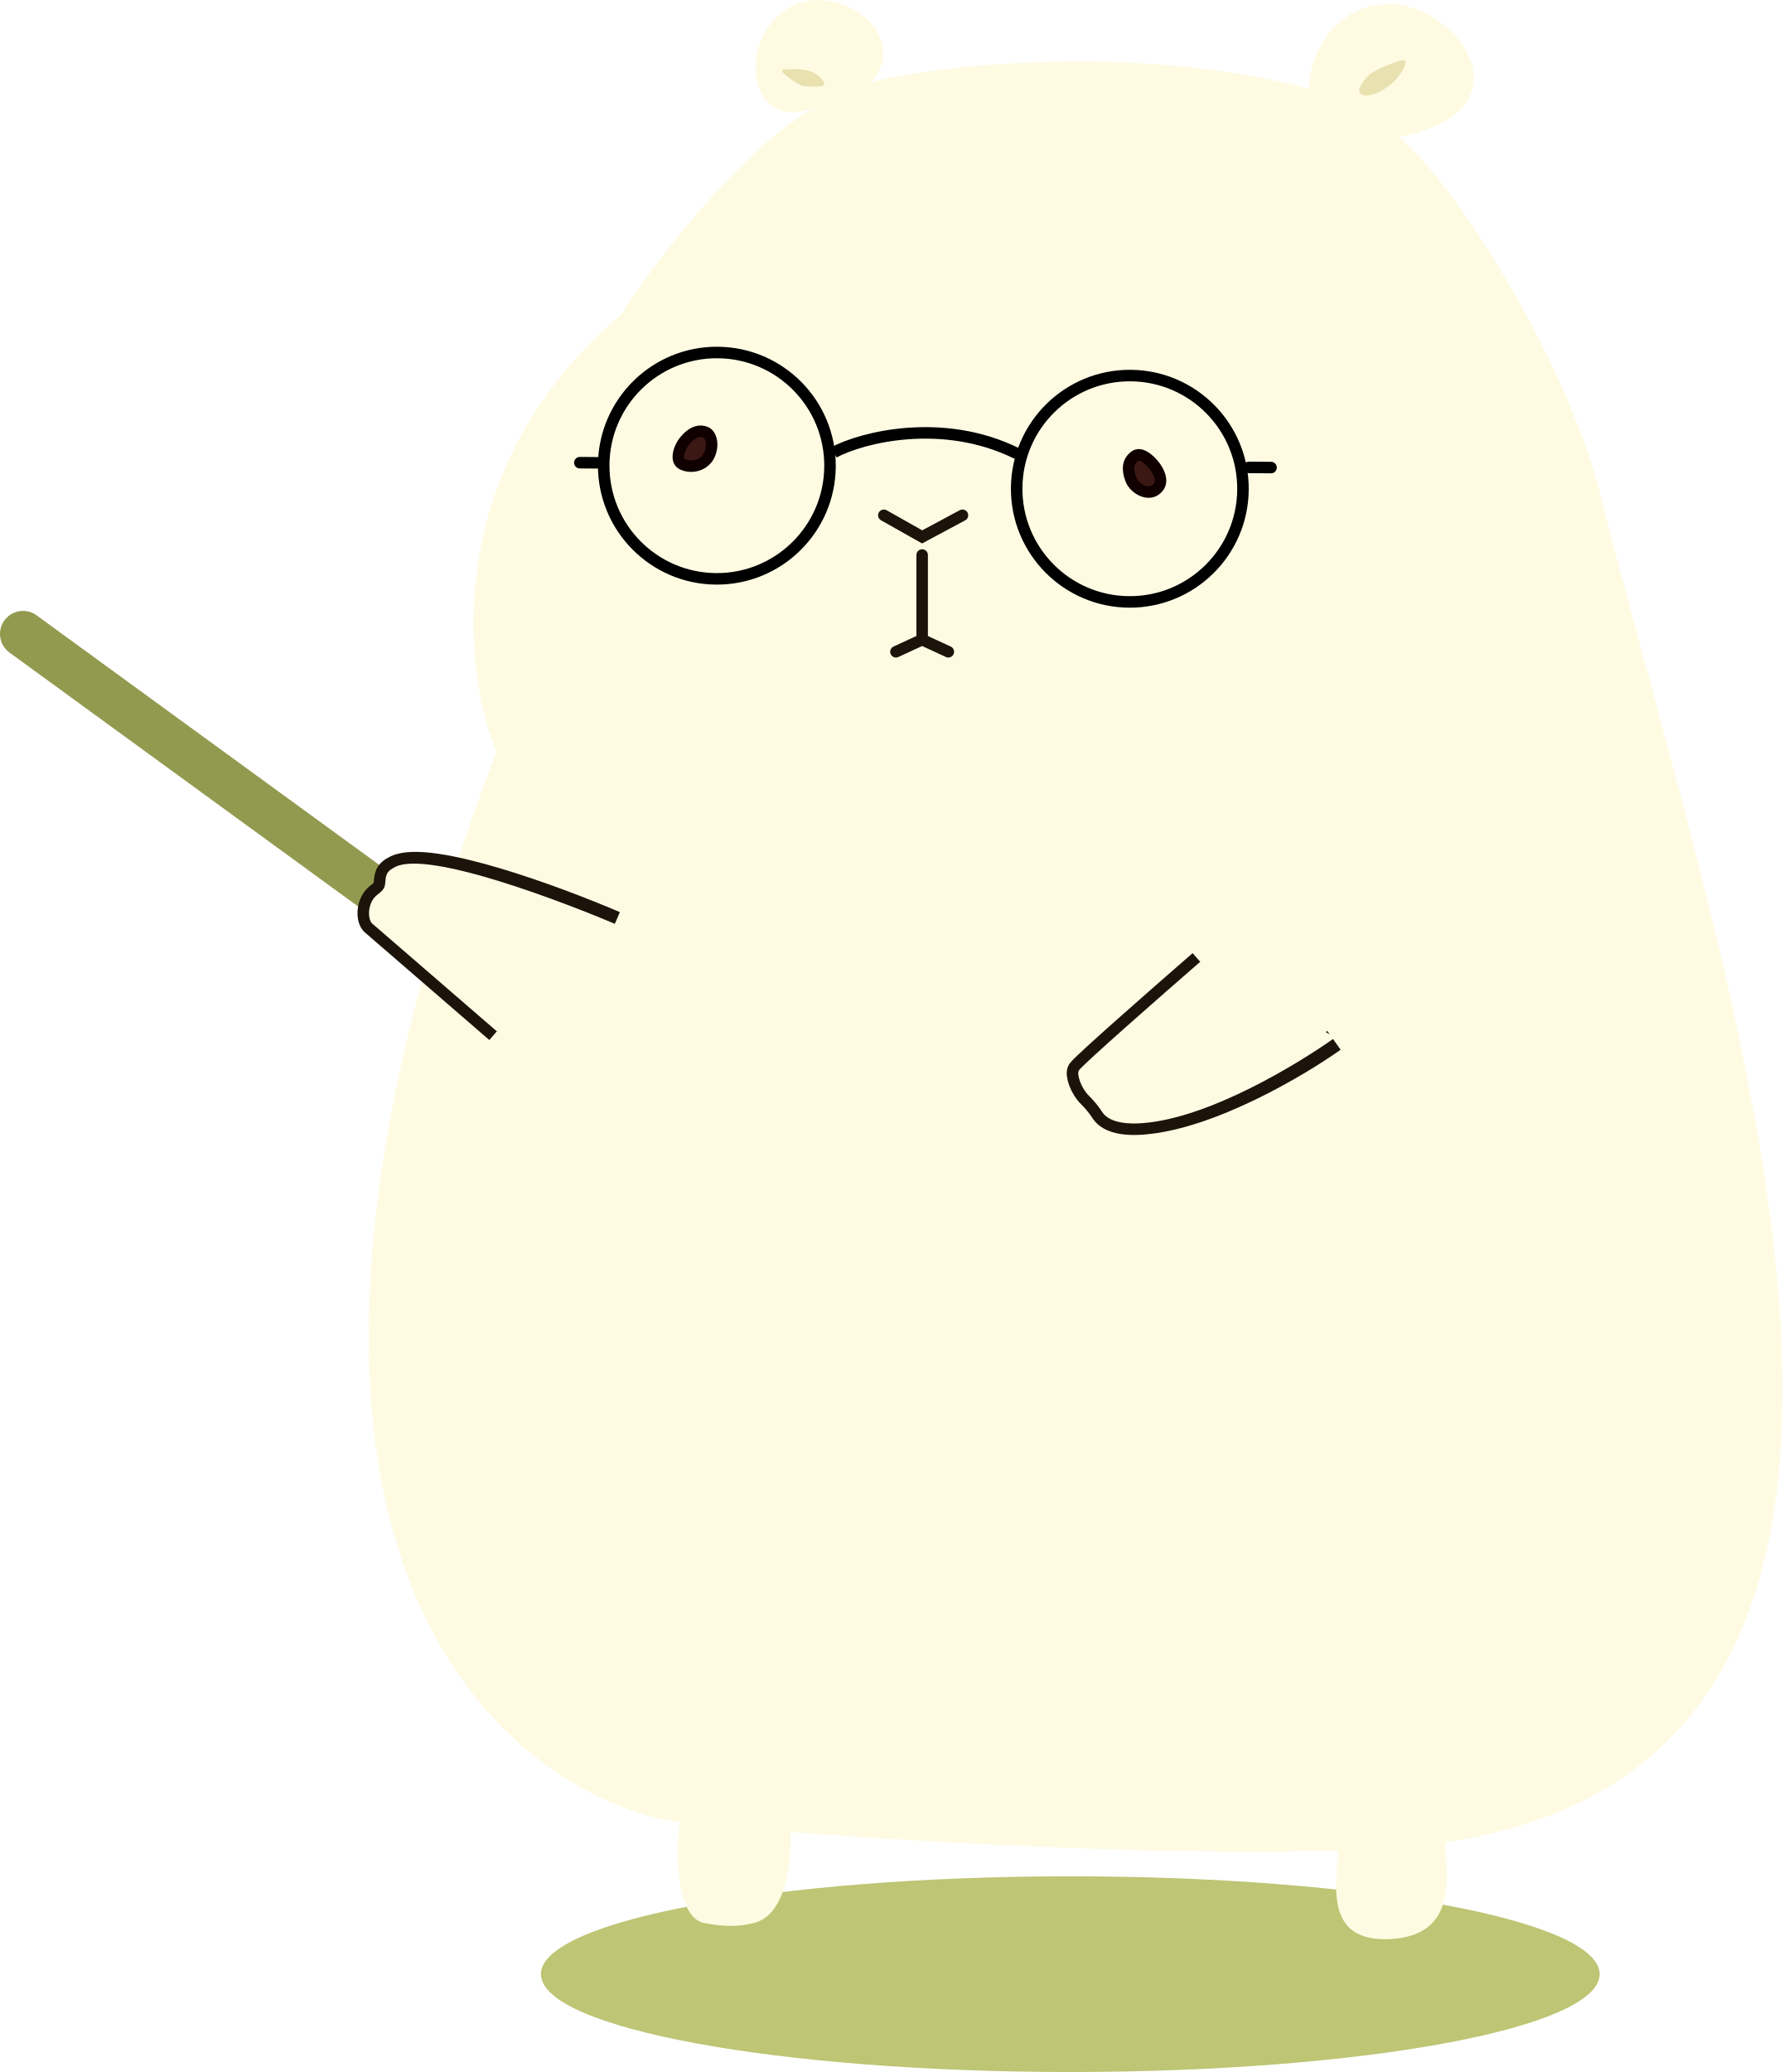
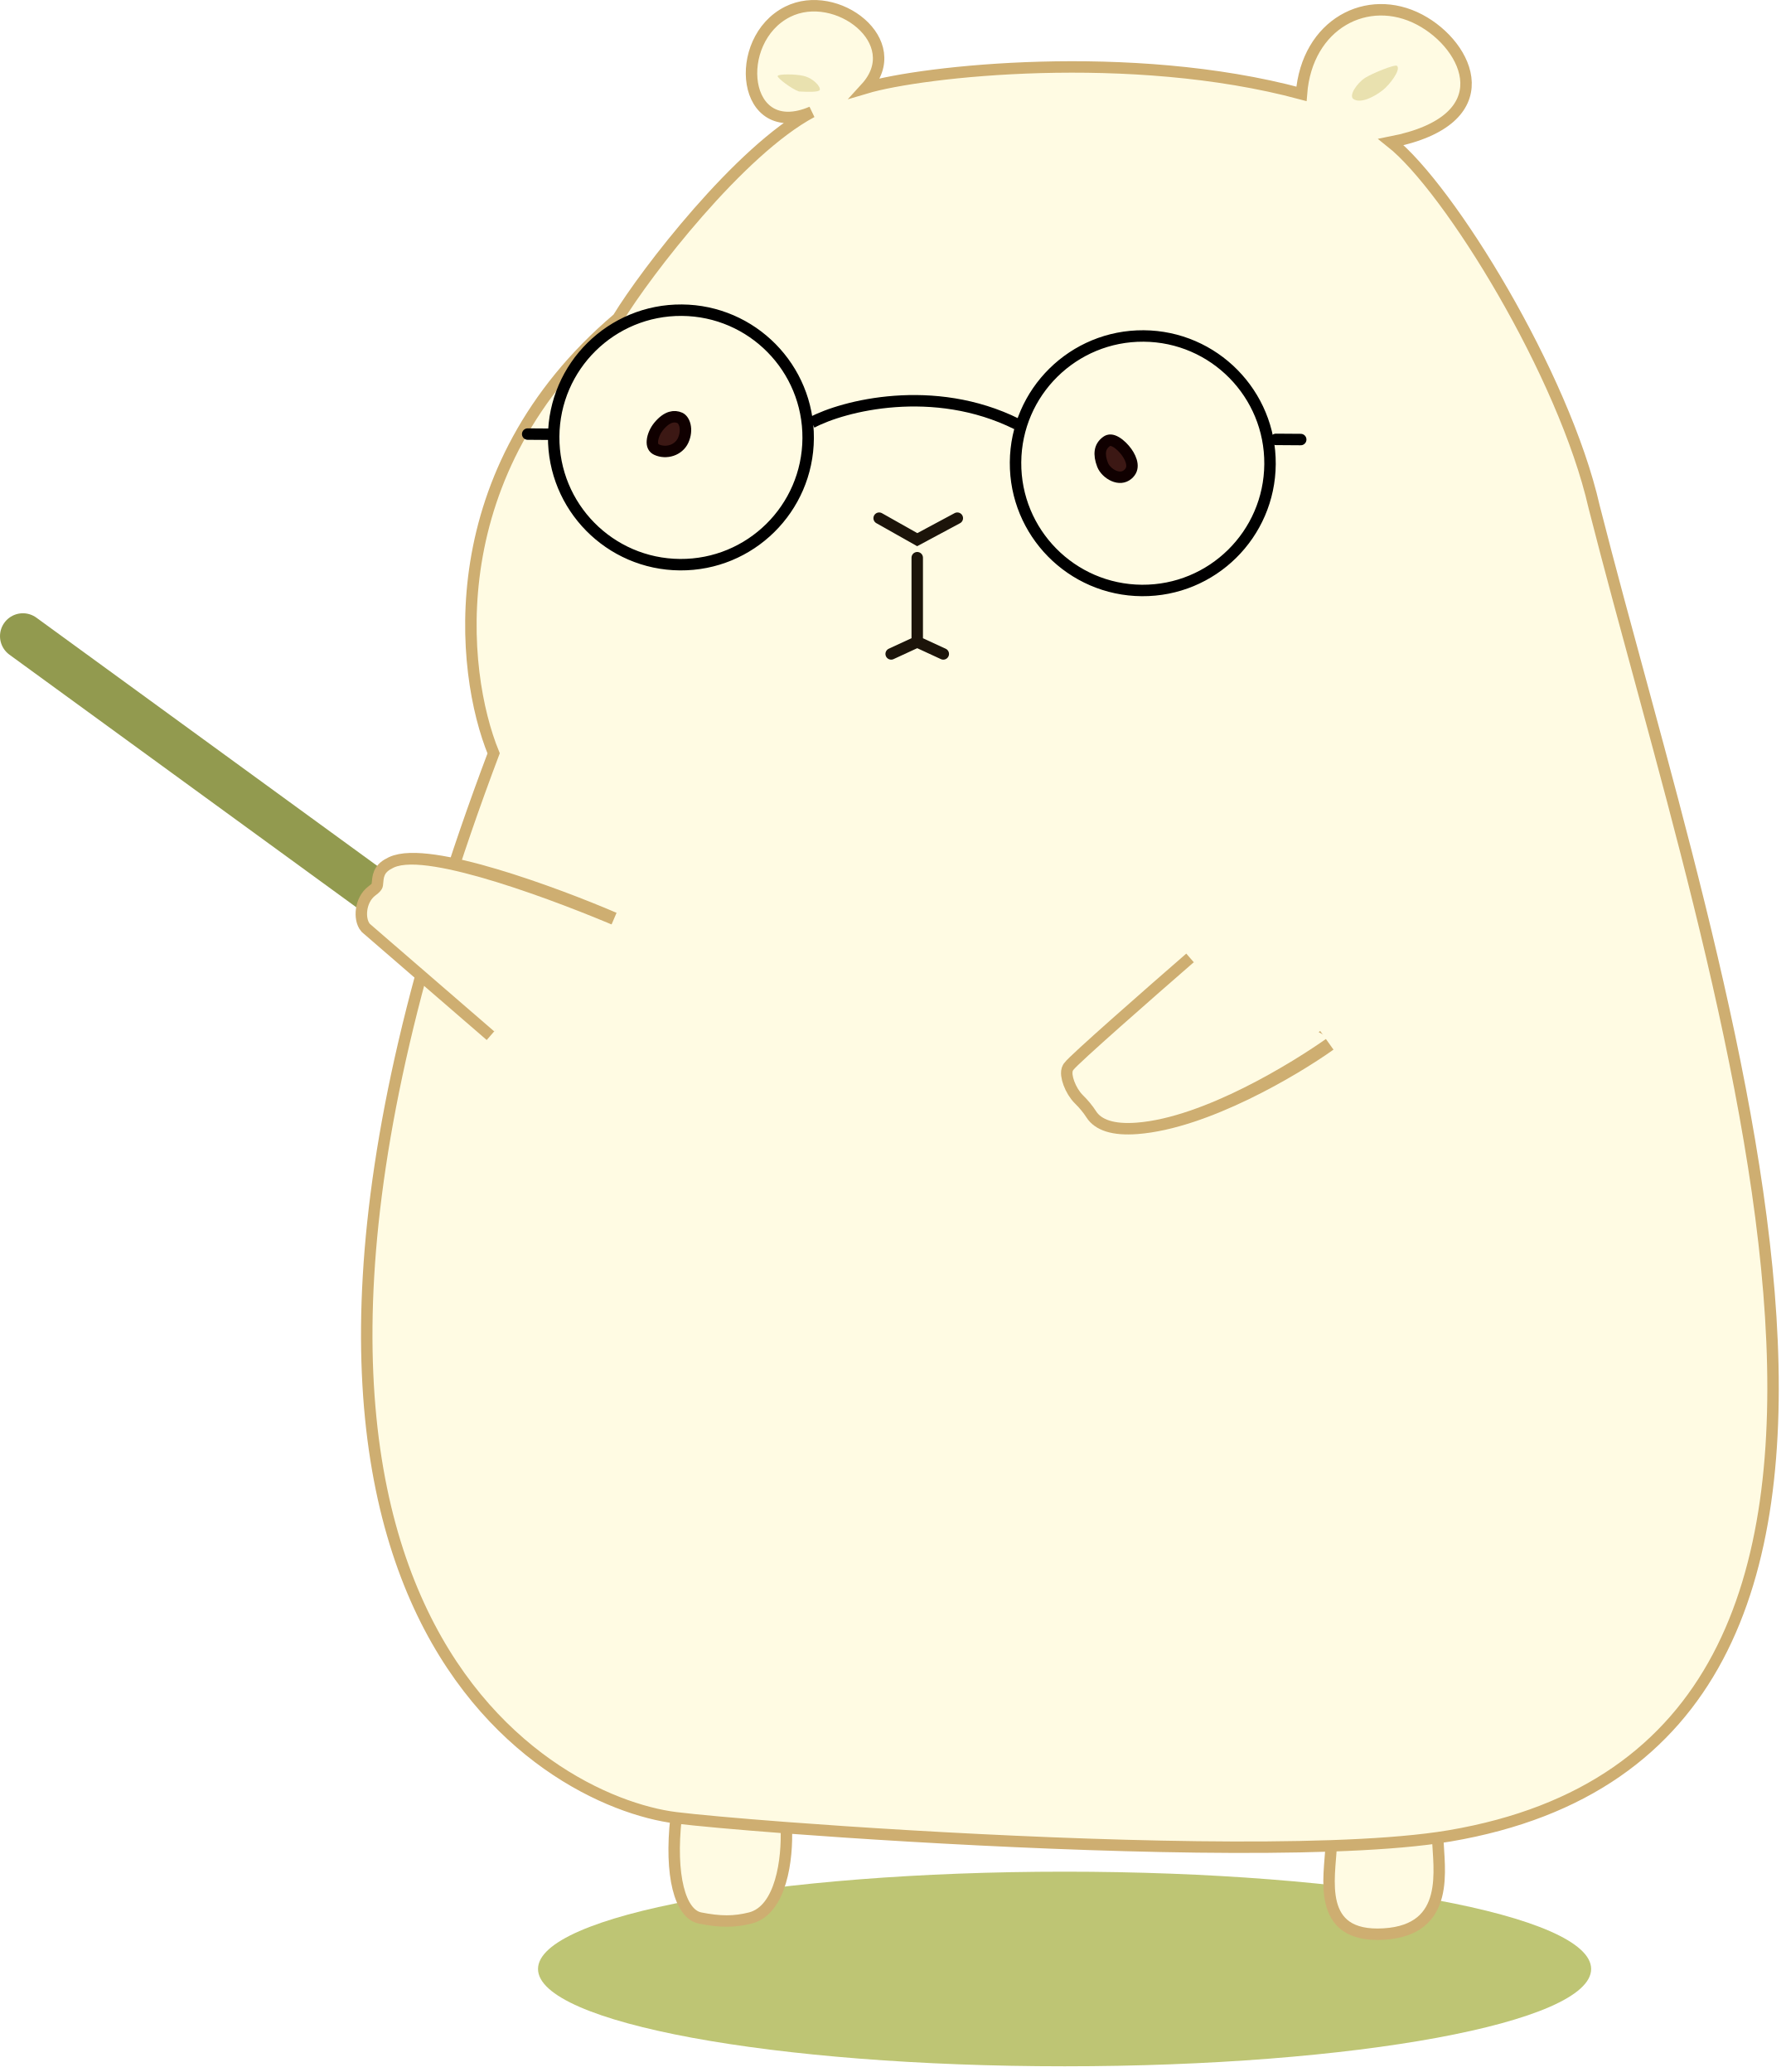
- <svg xmlns="http://www.w3.org/2000/svg" width="155" height="180" viewBox="0 0 155 180" fill="none">
-   <ellipse cx="93" cy="171.5" rx="46" ry="8.5" fill="#BEC574" />
-   <path d="M43.123 65.308C40.204 58.187 38.29 40.618 53.98 27.309C56.431 23.282 64.609 12.645 70.913 9.283C64.784 11.909 63.908 2.979 68.811 0.527C73.072 -1.604 79.318 3.154 75.641 7.181C80.544 5.722 98.755 3.679 113.692 7.697C114.165 1.578 119.47 -1.189 124.024 1.218C128.349 3.504 131.326 9.983 121.52 11.909C126.598 15.937 136.632 32.212 139.259 43.77C149.94 85.796 173.931 151.813 126.651 159.869C126.314 159.926 125.964 159.98 125.6 160.032C125.659 162.663 126.826 168.099 120.872 168.449C114.918 168.799 116.18 163.487 116.286 160.744C102.03 161.237 81.255 160.11 68.689 159.16C68.806 161.847 68.259 166.368 65.537 167.048C64.136 167.398 62.91 167.398 61.159 167.048C59.408 166.698 58.497 163.336 59.058 158.293C47.675 156.892 15.105 139.556 43.123 65.308Z" fill="#FFFBE3" />
-   <path d="M76.801 44.764L80.128 46.641L83.63 44.764M80.128 48.217V55.571M80.128 55.571L77.851 56.622M80.128 55.571L82.404 56.622" stroke="#1C140A" stroke-linecap="round" />
-   <path d="M61.349 37.568C61.519 37.646 61.708 37.862 61.793 38.232C61.877 38.593 61.847 39.057 61.629 39.532C61.232 40.393 60.15 40.72 59.316 40.337C59.038 40.209 58.914 39.965 58.947 39.571C58.981 39.156 59.196 38.67 59.494 38.305C59.878 37.835 60.238 37.607 60.538 37.515C60.832 37.425 61.104 37.455 61.349 37.568ZM99.447 39.673C99.805 39.88 100.149 40.242 100.377 40.558C100.603 40.872 100.79 41.25 100.832 41.604C100.87 41.927 100.793 42.234 100.463 42.509C100.12 42.794 99.689 42.813 99.249 42.624C98.796 42.428 98.419 42.039 98.272 41.661C98.091 41.195 98.031 40.789 98.084 40.457C98.135 40.142 98.291 39.859 98.623 39.619C98.835 39.467 99.093 39.469 99.447 39.673Z" fill="#3C1814" stroke="#100000" />
-   <circle cx="62.29" cy="40.454" r="9.832" transform="rotate(0.40478 62.2896 40.4541)" stroke="black" />
-   <path d="M72.454 39.3C74.891 37.995 81.911 36.195 88.388 39.413" stroke="black" />
-   <path d="M52.134 40.207L50.383 40.194" stroke="black" stroke-linecap="round" />
-   <path d="M108.519 40.605L110.445 40.619" stroke="black" stroke-linecap="round" />
-   <circle cx="98.173" cy="42.458" r="9.832" transform="rotate(0.40478 98.1733 42.458)" stroke="black" />
-   <path d="M70.212 6.132C71.088 6.35 71.707 7.089 71.613 7.357C71.542 7.558 70.562 7.533 69.792 7.49C69.154 7.265 67.874 6.307 67.936 6.132C67.997 5.956 69.512 5.957 70.212 6.132Z" fill="#E9E1AF" />
-   <path d="M120.82 7.357C120.113 7.918 118.894 8.583 118.242 8.156C117.792 7.863 118.542 6.763 119.244 6.306C119.811 5.937 121.871 5.08 122.046 5.256C122.396 5.606 121.385 6.908 120.82 7.357Z" fill="#E9E1AF" />
-   <path d="M104.287 83.555C100.935 86.467 94.135 92.429 93.747 92.986C93.534 93.292 93.938 94.532 94.625 95.197C95.022 95.581 95.458 96.109 95.754 96.575C96.193 97.267 97.257 97.724 99.3 97.568C105.142 97.121 112.808 92.587 115.911 90.376" stroke="#1C140A" stroke-width="2" />
-   <path d="M93.747 92.986C94.135 92.429 100.935 86.467 104.287 83.555L116.025 90.122C112.922 92.333 105.142 97.121 99.3 97.568C97.257 97.724 96.193 97.267 95.754 96.575C95.458 96.109 95.022 95.581 94.625 95.197C93.938 94.532 93.534 93.292 93.747 92.986Z" fill="#FFFBE3" />
-   <path d="M32.333 77.158L2 55.071" stroke="#929A4F" stroke-width="4" stroke-linecap="round" />
-   <path d="M43.173 89.594L32.312 80.204C31.907 79.731 31.954 78.342 32.803 77.714C33.108 77.488 33.417 77.22 33.457 76.843C33.536 76.103 33.482 75.716 34.387 75.289C37.338 73.894 48.337 77.953 53.467 80.157" stroke="#1C140A" stroke-width="2" />
-   <path d="M32.312 80.205L43.173 89.595L54.114 80.547C48.983 78.343 37.338 73.895 34.387 75.29C33.482 75.717 33.536 76.104 33.457 76.844C33.417 77.221 33.108 77.489 32.803 77.715C31.954 78.343 31.907 79.731 32.312 80.205Z" fill="#FFFBE3" />
+ <svg xmlns="http://www.w3.org/2000/svg" width="156" height="181" viewBox="0 0 156 181" fill="none">
+   <ellipse cx="93" cy="172.001" rx="46" ry="8.5" fill="#BEC574" />
+   <path d="M43.123 65.809C40.204 58.688 38.29 41.119 53.98 27.81C56.431 23.783 64.609 13.146 70.913 9.784C64.784 12.41 63.908 3.48 68.811 1.028C73.072 -1.103 79.318 3.655 75.641 7.682C80.544 6.223 98.755 4.18 113.692 8.198C114.165 2.079 119.47 -0.688 124.024 1.719C128.349 4.005 131.326 10.484 121.52 12.41C126.598 16.438 136.632 32.714 139.259 44.271C149.94 86.297 173.931 152.314 126.651 160.37C126.314 160.427 125.964 160.481 125.6 160.533C125.659 163.164 126.826 168.6 120.872 168.95C114.918 169.3 116.18 163.988 116.286 161.245C102.03 161.738 81.255 160.611 68.689 159.661C68.806 162.348 68.259 166.869 65.537 167.549C64.136 167.899 62.91 167.899 61.159 167.549C59.408 167.199 58.497 163.837 59.058 158.794C47.675 157.393 15.105 140.057 43.123 65.809Z" fill="#FFFBE3" />
+   <path d="M116.286 161.245C102.03 161.738 81.255 160.611 68.689 159.661C64.219 159.322 60.787 159.006 59.058 158.794C47.675 157.393 15.105 140.057 43.123 65.809C40.204 58.688 38.29 41.119 53.98 27.81C56.431 23.783 64.609 13.146 70.913 9.784C64.784 12.41 63.908 3.48 68.811 1.028C73.072 -1.103 79.318 3.655 75.641 7.682C80.544 6.223 98.755 4.18 113.692 8.198C114.165 2.079 119.47 -0.688 124.024 1.719C128.349 4.005 131.326 10.484 121.52 12.41C126.598 16.438 136.632 32.714 139.259 44.271C149.94 86.297 173.931 152.314 126.651 160.37C126.314 160.427 125.964 160.481 125.6 160.533C123.069 160.893 119.885 161.121 116.286 161.245ZM59.058 158.794C58.497 163.837 59.408 167.199 61.159 167.549C62.91 167.899 64.136 167.899 65.537 167.549C68.259 166.869 68.806 162.348 68.689 159.661M116.286 161.245C116.18 163.988 114.918 169.3 120.872 168.95C126.826 168.6 125.659 163.164 125.6 160.533" stroke="#CEAE71" />
+   <path d="M76.801 45.265L80.128 47.142L83.63 45.265M80.128 48.718V56.072M80.128 56.072L77.851 57.123M80.128 56.072L82.404 57.123" stroke="#1C140A" stroke-linecap="round" />
+   <path d="M59.396 36.509C59.566 36.587 59.754 36.803 59.84 37.174C59.923 37.535 59.894 37.998 59.676 38.473C59.279 39.334 58.197 39.662 57.363 39.278C57.085 39.15 56.961 38.907 56.994 38.512C57.028 38.097 57.242 37.611 57.541 37.247C57.925 36.777 58.285 36.548 58.585 36.456C58.879 36.367 59.15 36.397 59.396 36.509ZM97.493 38.615C97.852 38.822 98.196 39.184 98.424 39.5C98.65 39.813 98.837 40.191 98.879 40.545C98.917 40.869 98.84 41.176 98.51 41.45C98.167 41.736 97.735 41.755 97.296 41.565C96.843 41.369 96.466 40.98 96.319 40.603C96.138 40.137 96.078 39.73 96.131 39.398C96.182 39.083 96.338 38.8 96.67 38.561C96.882 38.408 97.14 38.41 97.493 38.615Z" fill="#3C1814" stroke="#100000" />
+   <circle cx="59.484" cy="38.212" r="11.116" transform="rotate(0.40478 59.4842 38.2118)" stroke="black" />
+   <path d="M70.913 36.914C73.653 35.447 81.546 33.423 88.829 37.041" stroke="black" />
+   <path d="M48.066 37.933L46.098 37.919" stroke="black" stroke-linecap="round" />
+   <path d="M111.463 38.382L113.629 38.397" stroke="black" stroke-linecap="round" />
+   <circle cx="99.831" cy="40.465" r="11.116" transform="rotate(0.40478 99.8309 40.4648)" stroke="black" />
+   <path d="M70.212 6.633C71.088 6.851 71.707 7.59 71.613 7.858C71.542 8.059 70.562 8.034 69.792 7.991C69.154 7.766 67.874 6.808 67.936 6.633C67.997 6.457 69.512 6.458 70.212 6.633Z" fill="#E9E1AF" />
+   <path d="M120.82 7.858C120.113 8.419 118.894 9.084 118.242 8.657C117.792 8.364 118.542 7.264 119.244 6.807C119.811 6.438 121.871 5.581 122.046 5.757C122.396 6.107 121.385 7.409 120.82 7.858Z" fill="#E9E1AF" />
+   <path d="M104.287 84.056C100.935 86.968 94.135 92.93 93.747 93.487C93.534 93.793 93.938 95.033 94.625 95.698C95.022 96.082 95.458 96.61 95.754 97.076C96.193 97.768 97.257 98.225 99.3 98.069C105.142 97.622 112.808 93.088 115.911 90.877" stroke="#CEAE71" stroke-width="2" />
+   <path d="M93.747 93.487C94.135 92.93 100.935 86.968 104.287 84.056L116.025 90.623C112.922 92.834 105.142 97.622 99.3 98.069C97.257 98.225 96.193 97.768 95.754 97.076C95.458 96.61 95.022 96.082 94.625 95.698C93.938 95.033 93.534 93.793 93.747 93.487Z" fill="#FFFBE3" />
+   <path d="M32.333 77.659L2 55.572" stroke="#929A4F" stroke-width="4" stroke-linecap="round" />
+   <path d="M43.173 90.095L32.312 80.705C31.907 80.231 31.954 78.843 32.803 78.215C33.108 77.989 33.417 77.721 33.457 77.344C33.536 76.604 33.482 76.217 34.387 75.79C37.338 74.395 48.337 78.454 53.467 80.658" stroke="#CEAE71" stroke-width="2" />
+   <path d="M32.312 80.706L43.173 90.096L54.114 81.048C48.983 78.844 37.338 74.396 34.387 75.791C33.482 76.218 33.536 76.605 33.457 77.345C33.417 77.722 33.108 77.99 32.803 78.216C31.954 78.844 31.907 80.233 32.312 80.706Z" fill="#FFFBE3" />
</svg>
